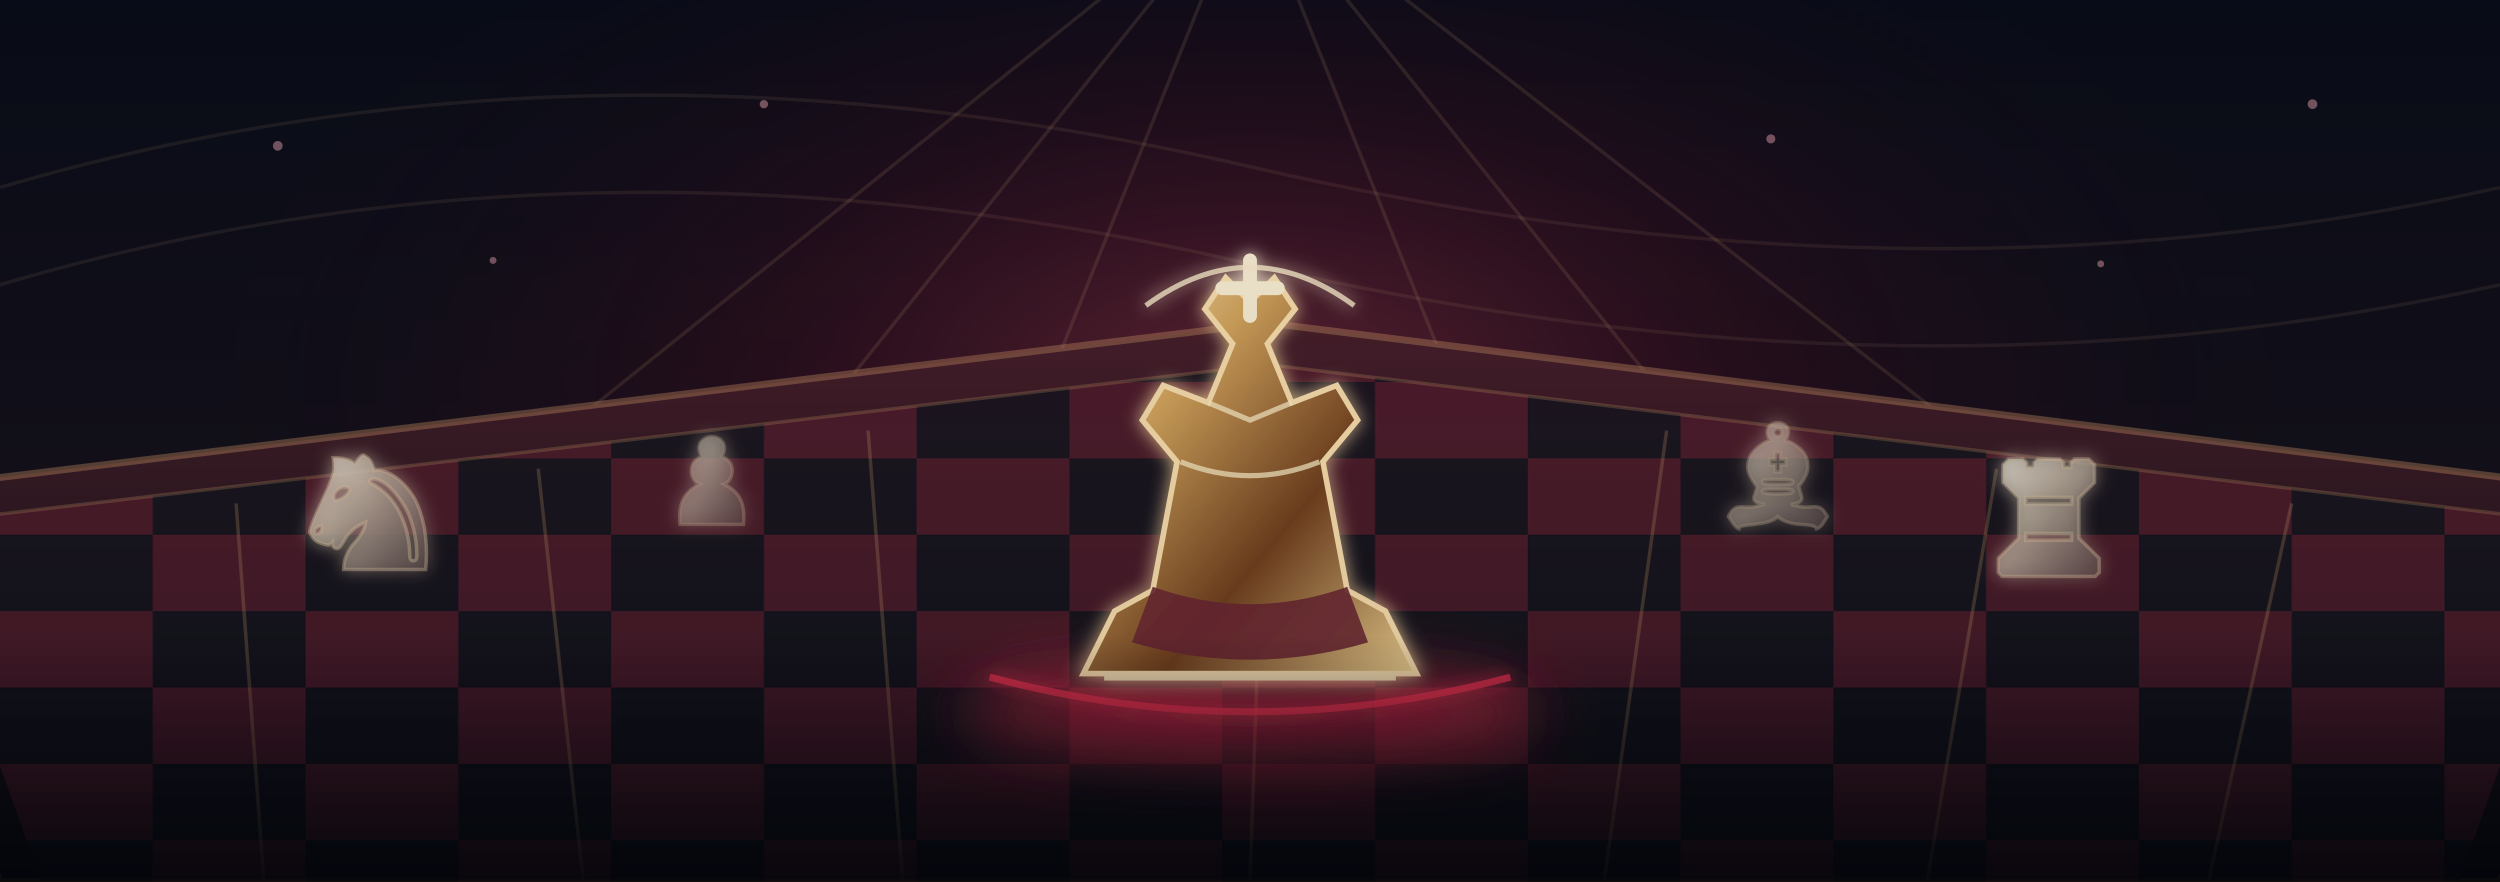
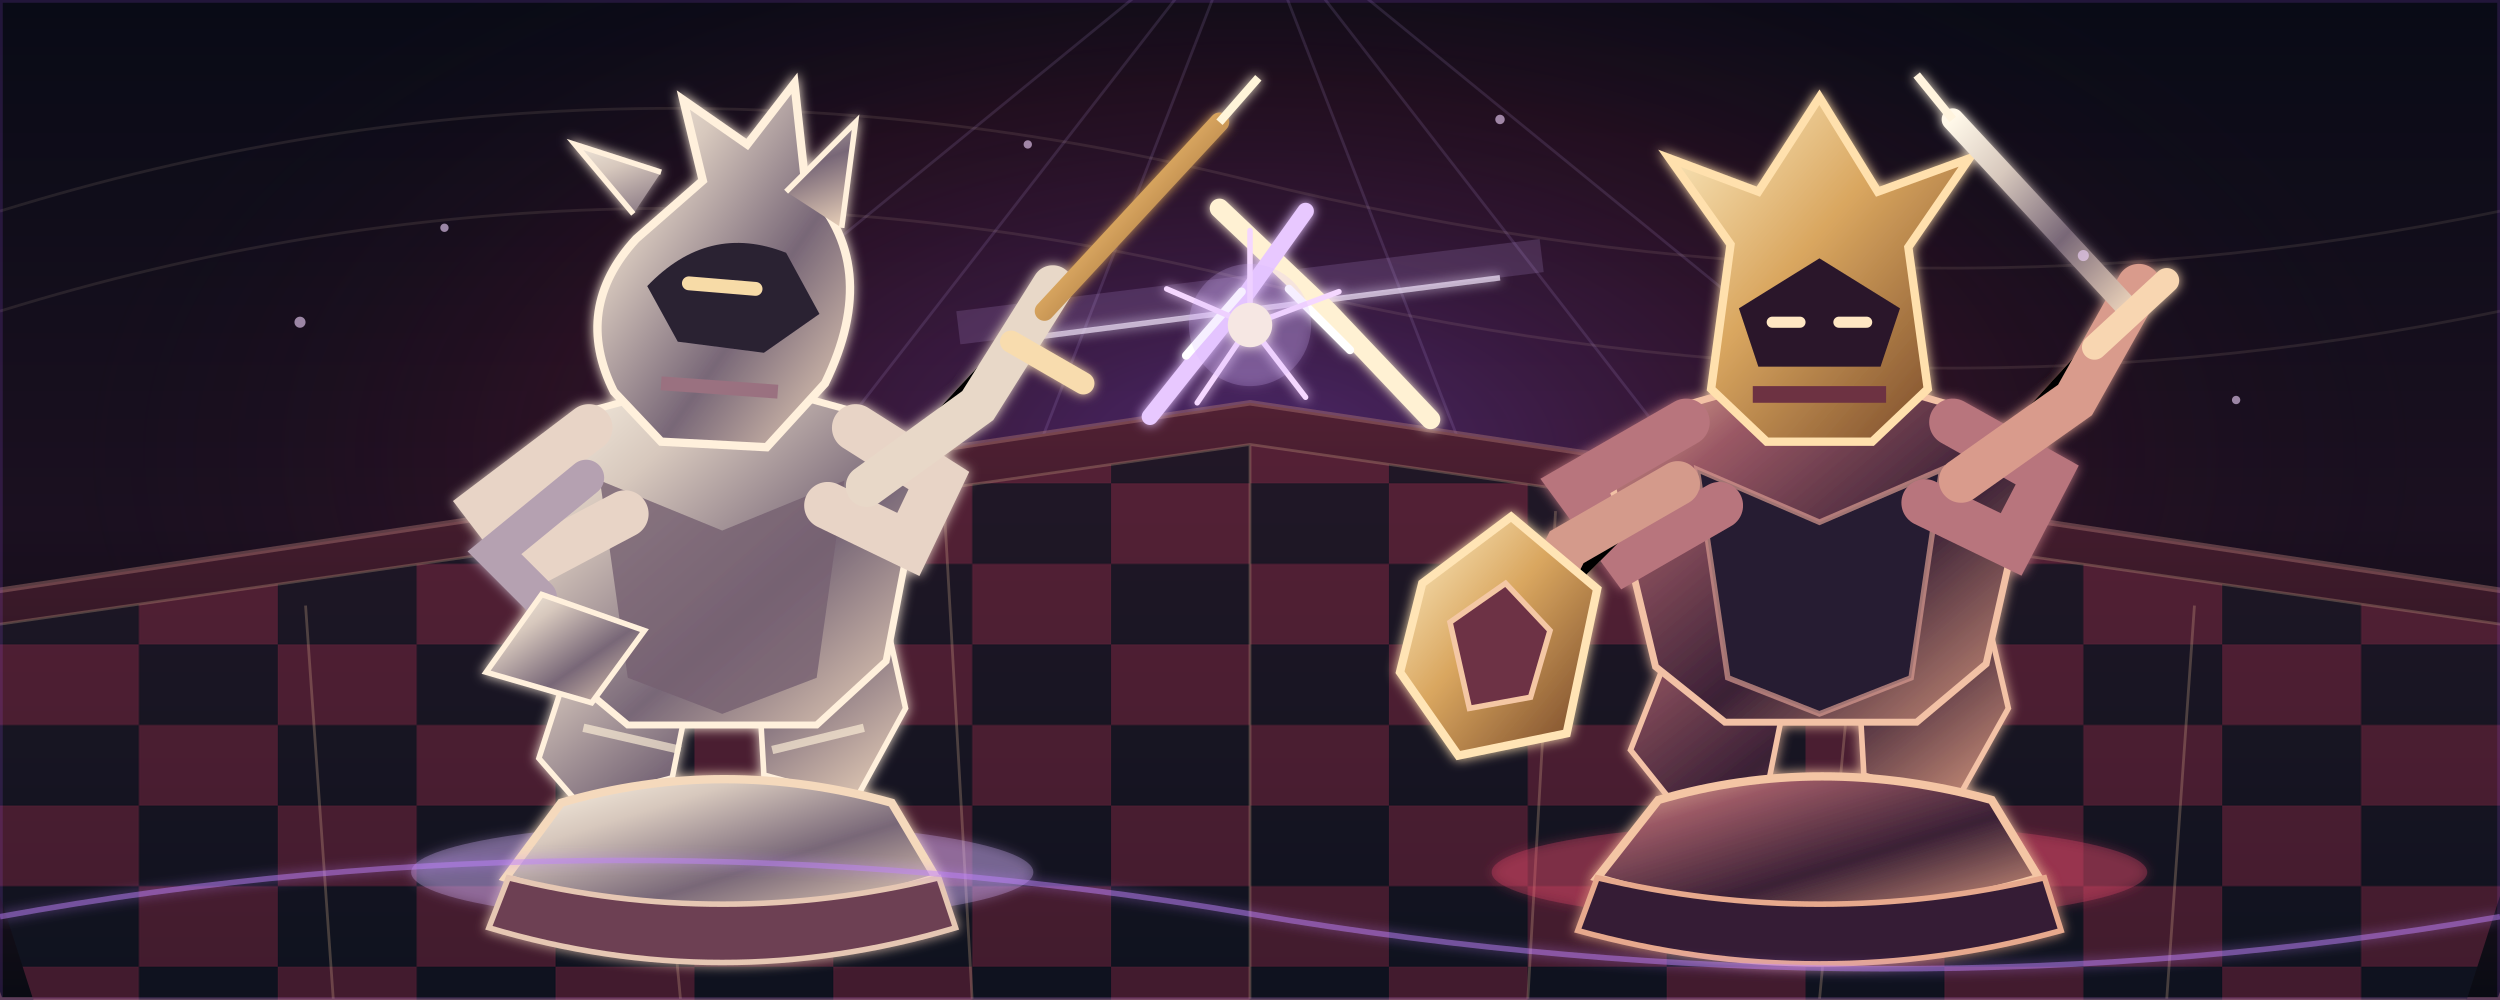
- <svg xmlns="http://www.w3.org/2000/svg" viewBox="0 0 720 254" preserveAspectRatio="xMidYMid slice">
+ <svg xmlns="http://www.w3.org/2000/svg" viewBox="0 0 900 360" preserveAspectRatio="xMidYMid slice">
  <defs>
    <linearGradient id="bg" x2="0" y2="1">
-       <stop stop-color="#090d18" />
-       <stop offset=".58" stop-color="#15101a" />
-       <stop offset="1" stop-color="#030509" />
+       <stop stop-color="#090b16" />
+       <stop offset=".52" stop-color="#1b1020" />
+       <stop offset="1" stop-color="#05060c" />
    </linearGradient>
-     <radialGradient id="halo">
-       <stop stop-color="#ff526d" stop-opacity=".34" />
-       <stop offset=".48" stop-color="#a80f31" stop-opacity=".13" />
-       <stop offset="1" stop-color="#080a12" stop-opacity="0" />
+     <radialGradient id="glow">
+       <stop stop-color="#a855f7" stop-opacity=".36" />
+       <stop offset=".58" stop-color="#8b1c43" stop-opacity=".16" />
+       <stop offset="1" stop-color="#090b16" stop-opacity="0" />
    </radialGradient>
+     <linearGradient id="silver" x1="0" y1="0" x2="1" y2="1">
+       <stop stop-color="#fff8e9" />
+       <stop offset=".28" stop-color="#d7c8bd" />
+       <stop offset=".62" stop-color="#786777" />
+       <stop offset="1" stop-color="#f0d7bd" />
+     </linearGradient>
+     <linearGradient id="onyx" x1="0" y1="0" x2="1" y2="1">
+       <stop stop-color="#f4c4a1" />
+       <stop offset=".24" stop-color="#9b5965" />
+       <stop offset=".6" stop-color="#3a2035" />
+       <stop offset="1" stop-color="#d99a80" />
+     </linearGradient>
    <linearGradient id="gold" x1="0" y1="0" x2="1" y2="1">
-       <stop stop-color="#fff0c2" />
-       <stop offset=".28" stop-color="#d8a85e" />
-       <stop offset=".62" stop-color="#75421f" />
-       <stop offset="1" stop-color="#f8d995" />
+       <stop stop-color="#fff0c8" />
+       <stop offset=".45" stop-color="#d9a65f" />
+       <stop offset="1" stop-color="#704124" />
    </linearGradient>
-     <linearGradient id="ivory" x1="0" y1="0" x2="1" y2="1">
-       <stop stop-color="#fff7e8" />
-       <stop offset=".4" stop-color="#c8b9a7" />
-       <stop offset="1" stop-color="#5e4b4c" />
+     <linearGradient id="floor" x2="0" y2="1">
+       <stop stop-color="#512033" />
+       <stop offset="1" stop-color="#090b13" />
    </linearGradient>
-     <linearGradient id="board" x1="0" y1="0" x2="0" y2="1">
-       <stop stop-color="#49202b" />
-       <stop offset="1" stop-color="#080b13" />
-     </linearGradient>
-     <pattern id="tiles" width="88" height="44" patternUnits="userSpaceOnUse">
-       <rect width="88" height="44" fill="#10131d" />
-       <path d="M0 0h44v22H0zM44 22h44v22H44z" fill="#8f253c" opacity=".55" />
+     <pattern id="checks" width="100" height="58" patternUnits="userSpaceOnUse">
+       <rect width="100" height="58" fill="#111522" />
+       <path d="M0 0H50V29H0ZM50 29H100V58H50Z" fill="#8c2948" opacity=".58" />
    </pattern>
-     <filter id="softGlow" x="-80%" y="-80%" width="260%" height="260%">
-       <feGaussianBlur stdDeviation="9" />
+     <filter id="glow" x="-60%" y="-60%" width="220%" height="220%">
+       <feGaussianBlur stdDeviation="8" />
    </filter>
-     <filter id="pieceGlow" x="-60%" y="-60%" width="220%" height="220%">
-       <feGaussianBlur stdDeviation="2.4" result="b" />
+     <filter id="shine" x="-50%" y="-50%" width="200%" height="200%">
+       <feGaussianBlur stdDeviation="2.2" result="b" />
      <feMerge>
        <feMergeNode in="b" />
        <feMergeNode in="SourceGraphic" />
      </feMerge>
    </filter>
-     <linearGradient id="vignette" x2="0" y2="1">
-       <stop stop-color="#03050a" stop-opacity=".06" />
-       <stop offset=".72" stop-color="#03050a" stop-opacity=".12" />
-       <stop offset="1" stop-color="#03050a" stop-opacity=".92" />
-     </linearGradient>
  </defs>
-   <rect width="720" height="254" fill="url(#bg)" />
-   <ellipse cx="360" cy="110" rx="310" ry="165" fill="url(#halo)" />
-   <path d="M360 -35L80 190M360 -35L180 190M360 -35L270 190M360 -35L450 190M360 -35L540 190M360 -35L650 190" stroke="#f5c987" stroke-opacity=".12" stroke-width="1" />
-   <path d="M0 54Q170 4 360 48T720 54M0 82Q170 32 360 76T720 82" fill="none" stroke="#f2c78b" stroke-opacity=".09" />
-   <g opacity=".45" fill="#ffb4bf">
-     <circle cx="80" cy="42" r="1.4" />
-     <circle cx="142" cy="75" r="1" />
-     <circle cx="220" cy="30" r="1.2" />
-     <circle cx="510" cy="40" r="1.3" />
-     <circle cx="605" cy="76" r="1" />
-     <circle cx="666" cy="30" r="1.4" />
+   <rect width="900" height="360" fill="url(#bg)" />
+   <ellipse cx="450" cy="164" rx="430" ry="230" fill="url(#glow)" />
+   <path d="M450 -35L40 300M450 -35L190 300M450 -35L320 300M450 -35L580 300M450 -35L710 300M450 -35L860 300" stroke="#d6b3ff" stroke-opacity=".13" />
+   <path d="M0 76Q220 8 450 65T900 76M0 112Q220 44 450 101T900 112" fill="none" stroke="#f5d6b7" stroke-opacity=".1" />
+   <path d="M-50 220L450 145L950 220L900 360H0Z" fill="url(#floor)" stroke="#b47b76" stroke-opacity=".42" stroke-width="2" />
+   <path d="M-30 229L450 160L930 229L888 360H12Z" fill="url(#checks)" opacity=".72" />
+   <path d="M-30 229L450 160L930 229M12 360L888 360M110 218L120 360M230 201L245 360M340 184L350 360M450 160L450 360M560 184L550 360M670 201L655 360M790 218L780 360" fill="none" stroke="#d9b18c" stroke-opacity=".28" />
+   <path d="M345 118L555 92" stroke="#d8b4fe" stroke-width="12" opacity=".16" filter="url(#glow)" />
+   <path d="M360 123L540 100" stroke="#f5e8ff" stroke-width="2" opacity=".75" filter="url(#shine)" />
+   <g transform="translate(260 22)" filter="url(#shine)">
+     <ellipse cx="0" cy="292" rx="112" ry="18" fill="#d8b4fe" opacity=".3" filter="url(#glow)" />
+     <path d="M-56 220L-47 176L-23 164L-7 203L-18 258L-52 267L-66 251ZM12 204L29 166L54 179L66 233L48 266L15 257Z" fill="url(#silver)" stroke="#fff0dc" stroke-width="2" />
+     <path d="M-58 267Q0 250 61 267L77 294Q0 319 -78 294Z" fill="url(#silver)" stroke="#f5d9bc" stroke-width="3" />
+     <path d="M-77 294Q0 313 78 294L84 312Q0 337 -84 312Z" fill="#6d4052" stroke="#e6c7b3" stroke-width="2" />
+     <path d="M-48 126L-72 148L-58 219L-34 239L34 239L59 216L72 148L47 126L0 113Z" fill="url(#silver)" stroke="#fff0dc" stroke-width="2.5" />
+     <path d="M-44 151L0 169L44 151L34 222L0 235L-34 222Z" fill="#756071" opacity=".8" />
+     <path d="M-48 132L-85 160L-69 181L-35 163M48 132L78 151L67 174L38 160" fill="none" stroke="#e8d4c6" stroke-width="17" stroke-linecap="round" />
+     <path d="M-39 119Q-54 89 -31 64L-7 43L-14 14L9 30L26 8L30 45Q58 73 37 116L16 139L-22 137Z" fill="url(#silver)" stroke="#fff0dc" stroke-width="3" />
+     <path d="M-27 81Q-5 58 23 69L35 91L15 105L-16 101Z" fill="#292133" />
+     <path d="M-12 80L12 82" stroke="#f7dba7" stroke-width="5" stroke-linecap="round" />
+     <path d="M-22 116L20 119" stroke="#9a7180" stroke-width="5" />
+     <path d="M-32 55L-53 30L-22 40M23 47L48 22L43 60" fill="url(#silver)" stroke="#fff0dc" stroke-width="2" />
+     <path d="M52 153L92 124L119 81" stroke="#e8d8c8" stroke-width="15" stroke-linecap="round" />
+     <path d="M116 90L179 22" stroke="url(#gold)" stroke-width="7" stroke-linecap="round" />
+     <path d="M104 101L130 116" stroke="#f8dcae" stroke-width="8" stroke-linecap="round" />
+     <path d="M179 22L193 6" stroke="#fff5d9" stroke-width="3" />
+     <path d="M-49 150L-82 177L-66 193" fill="none" stroke="#b5a1b1" stroke-width="13" stroke-linecap="round" />
+     <path d="M-65 192L-85 220L-47 231L-28 205Z" fill="url(#silver)" stroke="#fff0dc" stroke-width="2" />
+     <path d="M-50 240L-15 248M18 248L51 240" stroke="#fff1d9" stroke-opacity=".65" stroke-width="3" />
  </g>
-   <ellipse cx="360" cy="204" rx="340" ry="45" fill="#ed2348" opacity=".18" filter="url(#softGlow)" />
-   <path d="M-45 143L365 93L765 143L720 254H0Z" fill="url(#board)" stroke="#c78d62" stroke-opacity=".42" stroke-width="2" />
-   <path d="M-25 151L365 105L745 151L708 254H12Z" fill="url(#tiles)" opacity=".72" />
-   <path d="M-25 151L365 105L745 151M12 254L708 254M68 145L76 254M155 135L168 254M250 124L260 254M365 105L360 254M480 124L462 254M575 135L555 254M660 145L636 254" fill="none" stroke="#d7a56f" stroke-opacity=".25" stroke-width="1" />
-   <path d="M0 248L720 248" stroke="#ff3456" stroke-opacity=".5" stroke-width="2" filter="url(#pieceGlow)" />
-   <g font-family="Georgia,serif" text-anchor="middle" filter="url(#pieceGlow)" fill="url(#ivory)" stroke="#f5d9b4" stroke-opacity=".52">
-     <text x="106" y="164" font-size="56" opacity=".7">♞</text>
-     <text x="590" y="166" font-size="58" opacity=".68">♜</text>
-     <text x="205" y="151" font-size="43" opacity=".48">♟</text>
-     <text x="512" y="151" font-size="44" opacity=".5">♝</text>
+   <g transform="translate(655 20)" filter="url(#shine)">
+     <ellipse cx="0" cy="294" rx="118" ry="18" fill="#ef476f" opacity=".28" filter="url(#glow)" />
+     <path d="M-57 222L-48 177L-24 163L-7 205L-18 260L-52 270L-68 250ZM13 205L30 166L55 179L68 235L49 269L16 259Z" fill="url(#onyx)" stroke="#f3c2a6" stroke-width="2" />
+     <path d="M-58 268Q0 251 62 268L79 296Q0 320 -80 296Z" fill="url(#onyx)" stroke="#f4c5a4" stroke-width="3" />
+     <path d="M-80 296Q0 315 81 296L87 315Q0 339 -87 315Z" fill="#351d34" stroke="#e7a98d" stroke-width="2" />
+     <path d="M-49 126L-76 149L-59 220L-34 240L35 240L60 219L76 148L48 126L0 112Z" fill="url(#onyx)" stroke="#f2c1a5" stroke-width="2.5" />
+     <path d="M-44 149L0 168L44 149L33 224L0 237L-33 224Z" fill="#261b30" stroke="#d79b91" stroke-opacity=".7" stroke-width="2" />
+     <path d="M-48 132L-88 155L-69 181L-36 162M48 132L82 151L69 176L38 161" fill="none" stroke="#b8757d" stroke-width="17" stroke-linecap="round" />
+     <path d="M-39 120L-32 68L-54 37L-22 49L0 15L21 49L54 37L32 69L39 120L19 139L-19 139Z" fill="url(#gold)" stroke="#ffe0ad" stroke-width="3" />
+     <path d="M-29 91L0 73L29 91L22 112L-22 112Z" fill="#2a172a" />
+     <path d="M-17 96L-7 96M7 96L17 96" stroke="#ffe7c3" stroke-width="4" stroke-linecap="round" />
+     <path d="M-24 122L24 122" stroke="#6d3142" stroke-width="6" />
+     <path d="M-51 154L-91 177L-108 211" stroke="#d49a8b" stroke-width="16" stroke-linecap="round" />
+     <path d="M-143 190L-111 166L-80 192L-91 244L-130 252L-151 222Z" fill="url(#gold)" stroke="#ffe4b5" stroke-width="3" />
+     <path d="M-133 204L-113 190L-97 207L-104 231L-126 235Z" fill="#6d3045" stroke="#f4c7a4" stroke-width="2" />
+     <path d="M51 153L92 124L115 83" stroke="#d99b8c" stroke-width="16" stroke-linecap="round" />
+     <path d="M112 92L48 23" stroke="url(#silver)" stroke-width="8" stroke-linecap="round" />
+     <path d="M99 105L125 81" stroke="#f8d6b1" stroke-width="9" stroke-linecap="round" />
+     <path d="M48 23L35 7" stroke="#fff4de" stroke-width="3" />
  </g>
-   <g transform="translate(360 0)" filter="url(#pieceGlow)">
-     <ellipse cx="0" cy="206" rx="83" ry="13" fill="#ff3155" opacity=".36" filter="url(#softGlow)" />
-     <path d="M-48 194L-39 176L-28 170L-21 133L-31 121L-25 111L-12 116L-5 99L-13 89L-7 80L0 87L7 80L13 89L5 99L12 116L25 111L31 121L21 133L28 170L39 176L48 194Z" fill="url(#gold)" stroke="#ffe3b1" stroke-width="1.6" />
-     <path d="M-28 169Q0 179 28 169L34 185Q0 195 -34 185Z" fill="#6d2633" opacity=".88" />
-     <path d="M-20 133Q0 141 20 133M-12 116L0 121L12 116" fill="none" stroke="#fff0c7" stroke-opacity=".75" stroke-width="1.5" />
-     <path d="M-8 83H8M0 75V91" stroke="#fff4d8" stroke-width="4" stroke-linecap="round" />
-     <path d="M-42 195H42" stroke="#fbe3b7" stroke-width="2" />
+   <g filter="url(#shine)">
+     <path d="M439 75L478 112L515 151" stroke="#fff1d3" stroke-width="7" stroke-linecap="round" />
+     <path d="M470 76L445 111L414 150" stroke="#e8c8ff" stroke-width="6" stroke-linecap="round" />
+     <path d="M464 104L486 126M447 105L427 128" stroke="#fff" stroke-width="3" stroke-linecap="round" />
+     <path d="M450 117L450 83M450 117L482 105M450 117L420 104M450 117L470 143M450 117L431 145" stroke="#f5d7ff" stroke-width="2" stroke-linecap="round" />
+     <circle cx="450" cy="117" r="8" fill="#fff5db" />
+     <circle cx="450" cy="117" r="22" fill="#d8b4fe" opacity=".22" filter="url(#glow)" />
  </g>
-   <path d="M330 88Q360 66 390 88" fill="none" stroke="#fff0ce" stroke-opacity=".8" stroke-width="1.5" filter="url(#pieceGlow)" />
-   <path d="M285 195Q360 215 435 195" fill="none" stroke="#ff3557" stroke-opacity=".72" stroke-width="2" filter="url(#pieceGlow)" />
-   <rect width="720" height="254" fill="url(#vignette)" />
+   <path d="M0 330Q220 290 450 329T900 330" fill="none" stroke="#c084fc" stroke-opacity=".48" stroke-width="2" filter="url(#shine)" />
+   <g fill="#f4d5ff" opacity=".6">
+     <circle cx="108" cy="116" r="2" />
+     <circle cx="160" cy="82" r="1.5" />
+     <circle cx="750" cy="92" r="2" />
+     <circle cx="805" cy="144" r="1.5" />
+     <circle cx="370" cy="52" r="1.5" />
+     <circle cx="540" cy="43" r="1.7" />
+   </g>
+   <rect width="900" height="360" fill="none" stroke="#a855f7" stroke-opacity=".16" stroke-width="2" />
</svg>
